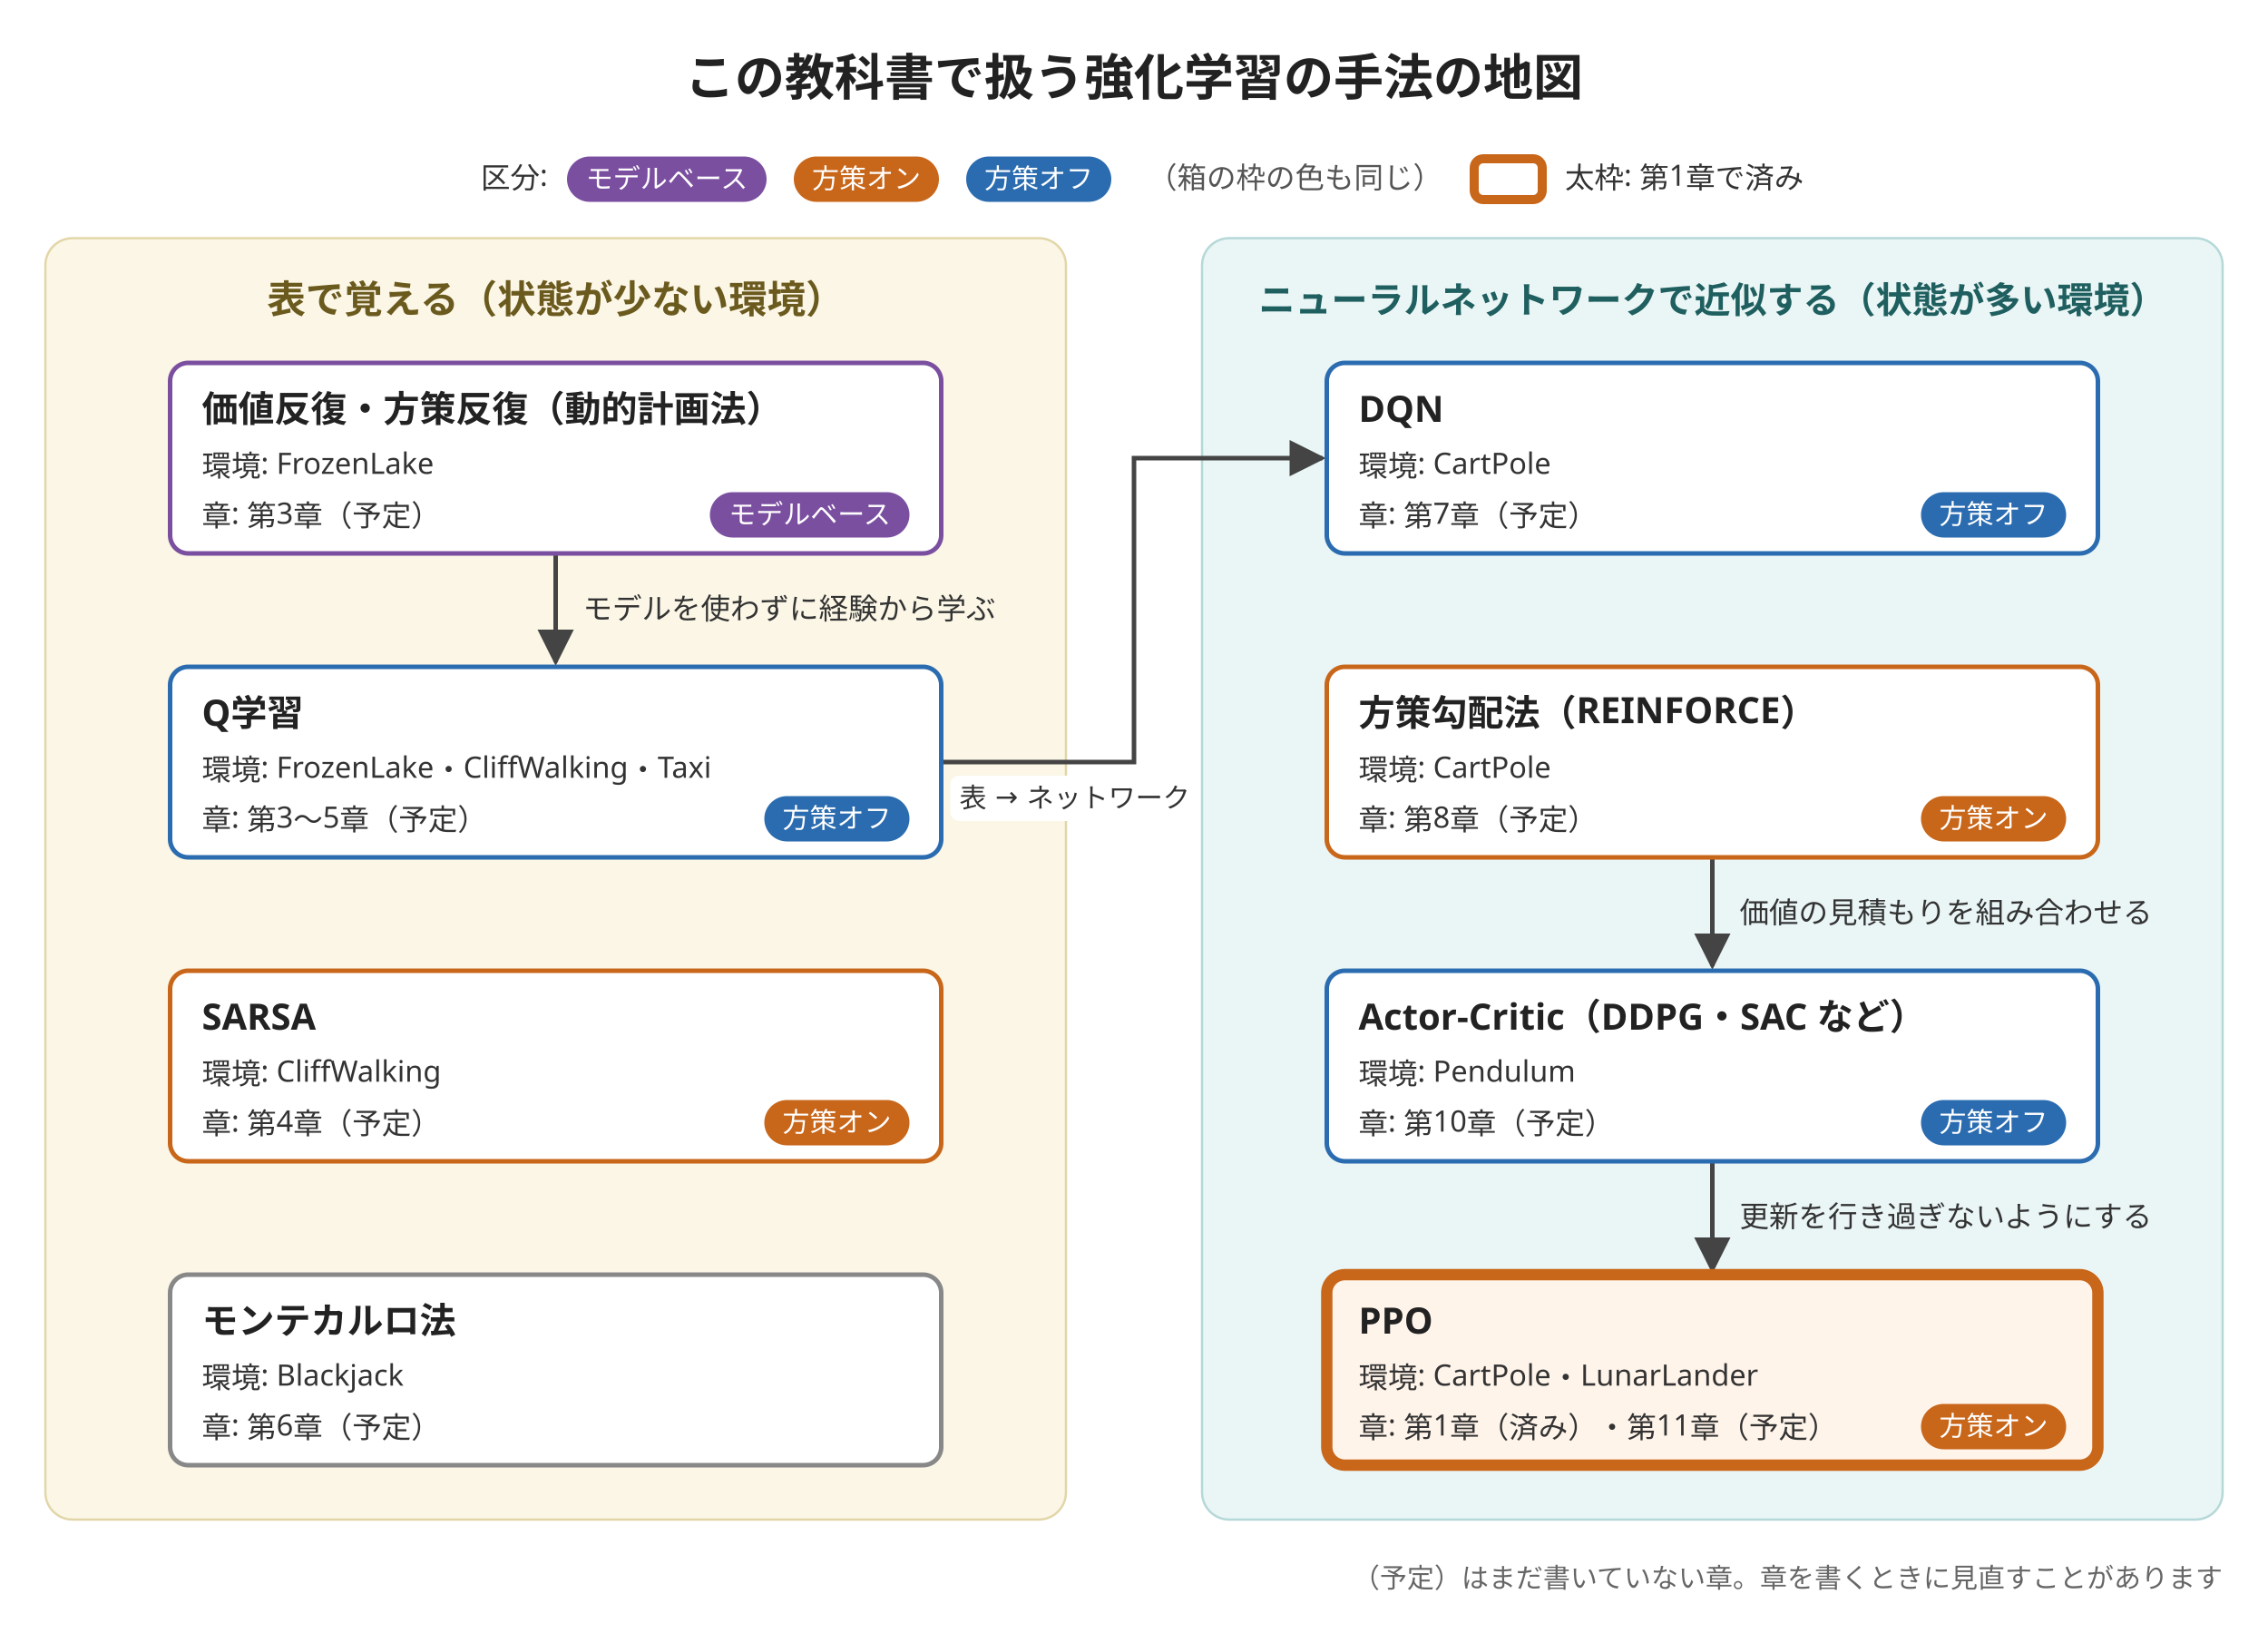
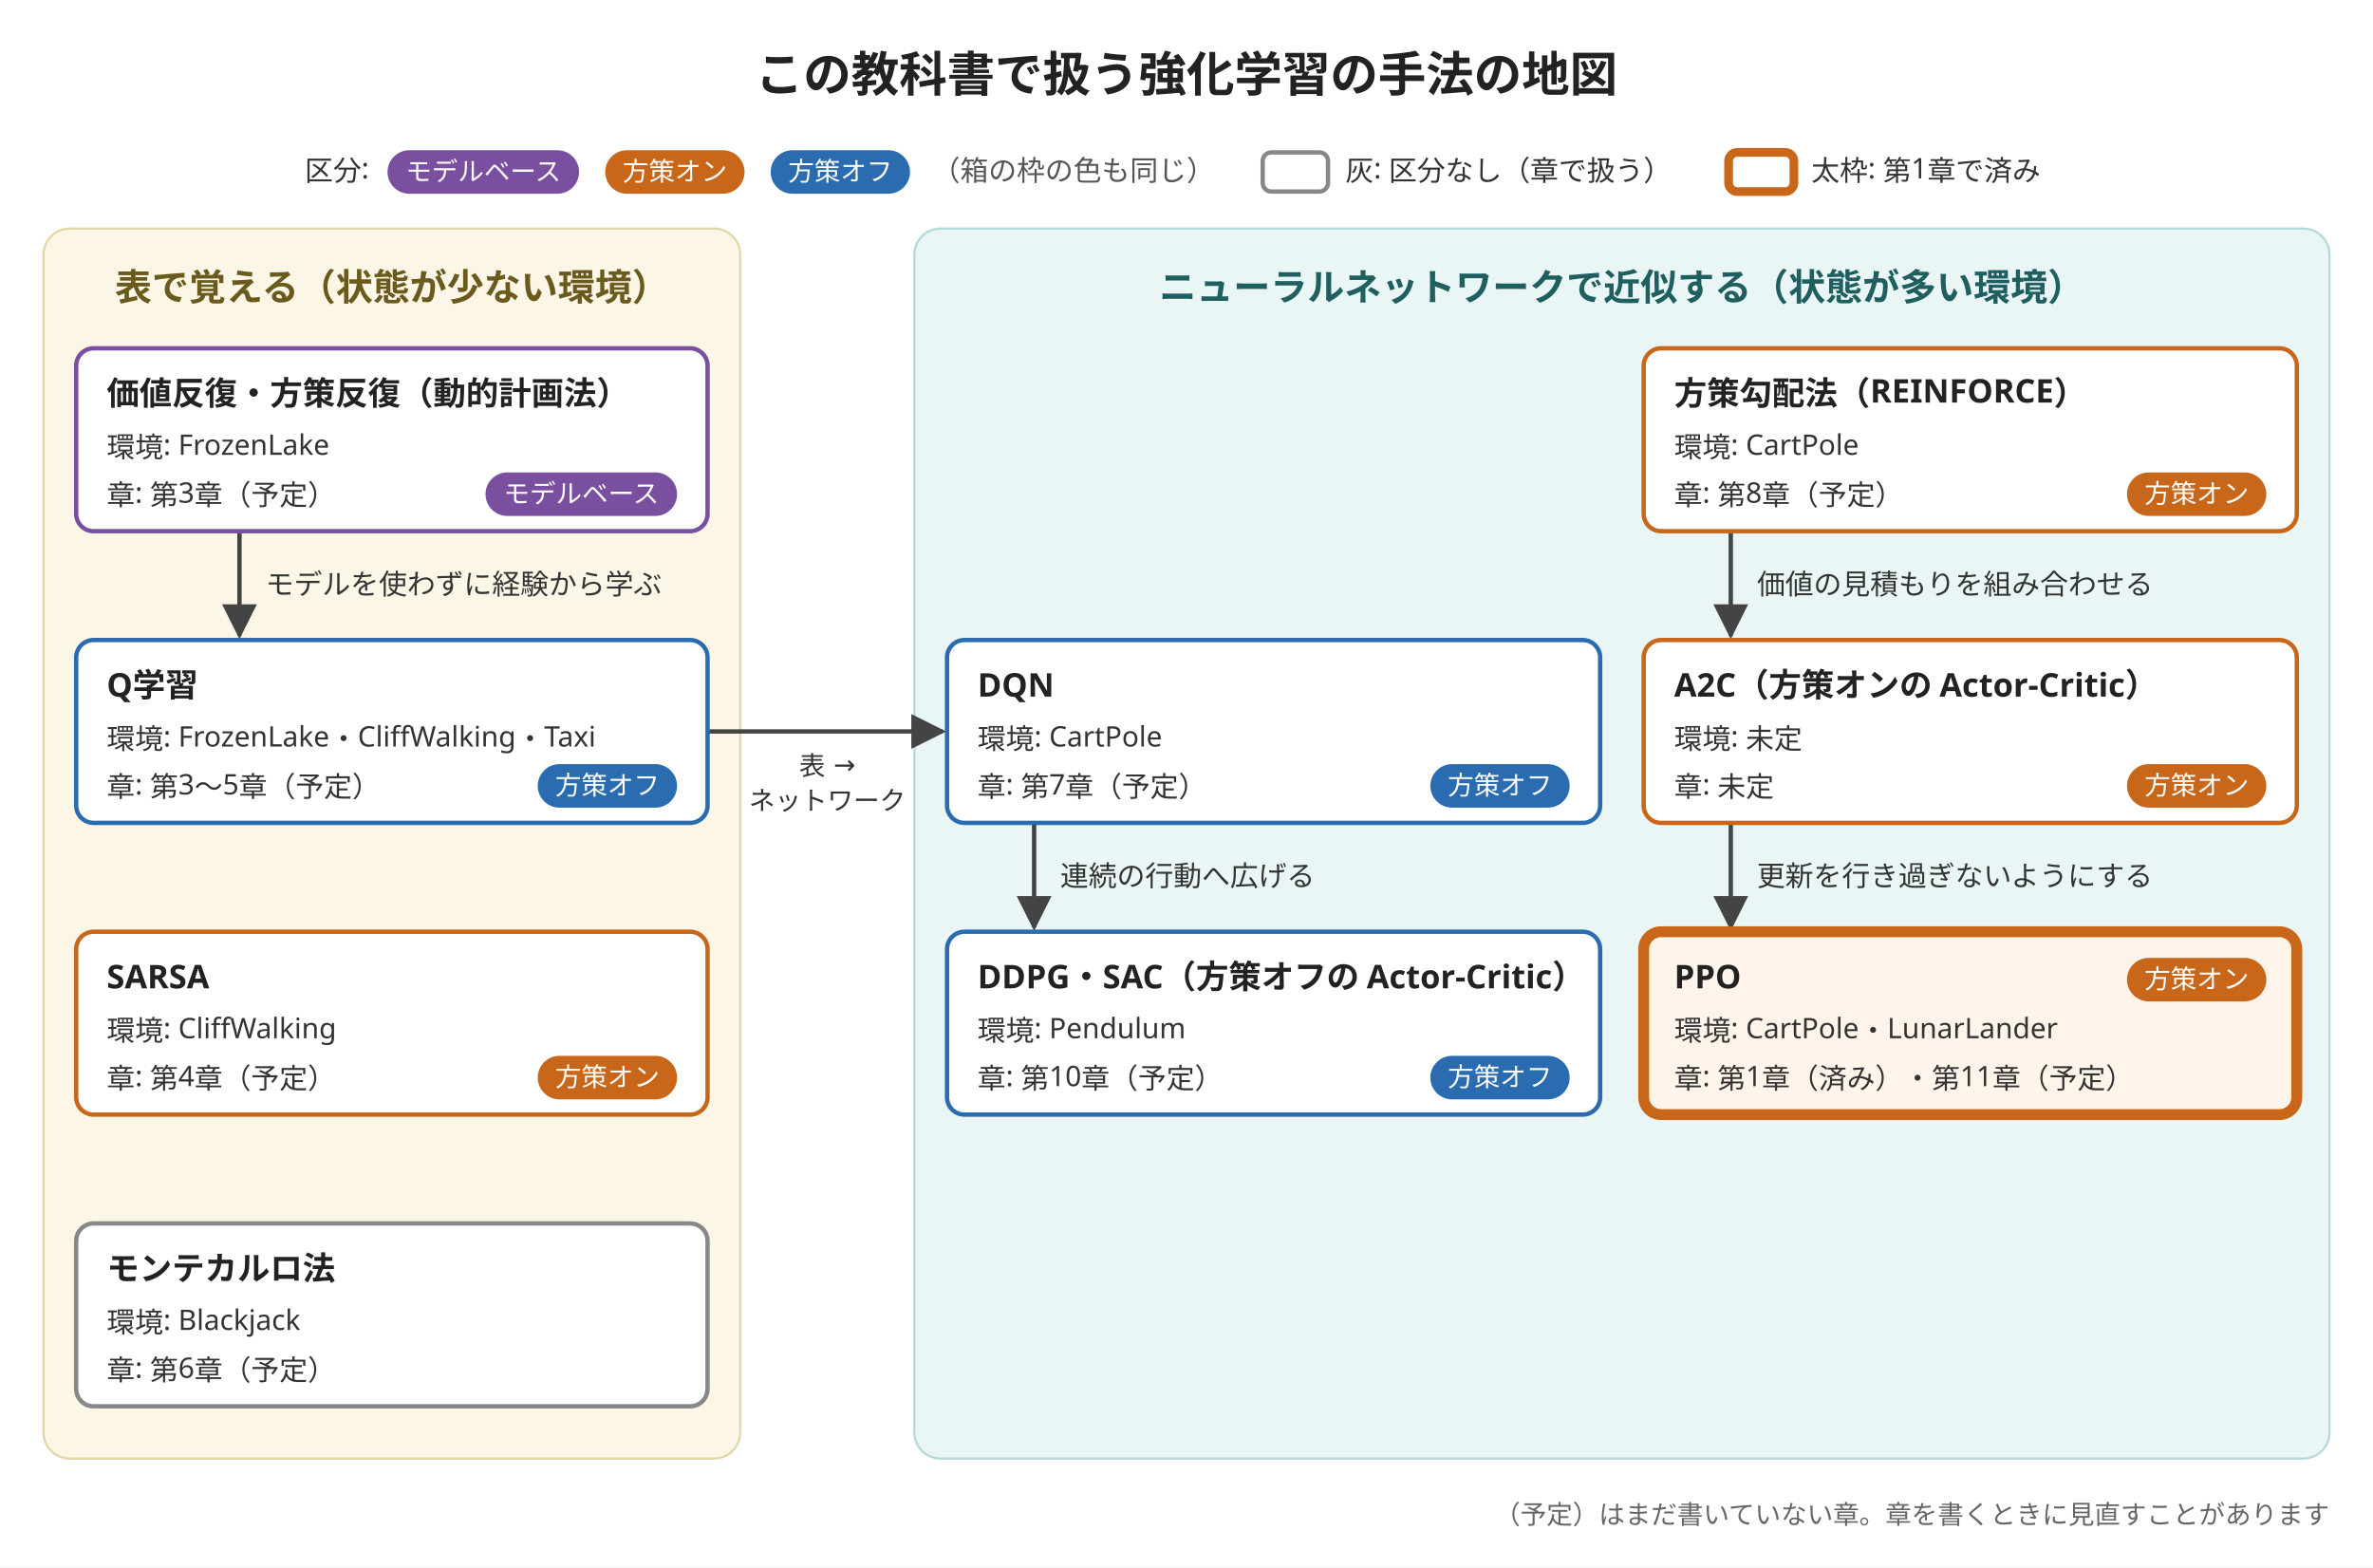
- <svg xmlns="http://www.w3.org/2000/svg" width="1000" height="720" viewBox="0 0 1000 720" font-family="sans-serif">
+ <svg xmlns="http://www.w3.org/2000/svg" width="1090" height="720" viewBox="0 0 1090 720" font-family="sans-serif">
  <defs>
    <marker id="arrow" viewBox="0 0 10 10" refX="9" refY="5" markerWidth="8" markerHeight="8" orient="auto-start-reverse">
      <path d="M0,0 L10,5 L0,10 z" fill="#444" />
    </marker>
  </defs>
-   <rect x="0" y="0" width="1000" height="720" fill="#ffffff" />
-   <text x="500" y="42" font-size="22" font-weight="bold" text-anchor="middle" fill="#222">この教科書で扱う強化学習の手法の地図</text>
-   <g font-size="13" fill="#333" transform="translate(-50,0)">
-     <text x="262" y="83">区分:</text>
-     <rect x="300" y="69" width="88" height="20" rx="10" fill="#7b4fa0" />
-     <text x="344" y="83" font-size="12" fill="#fff" text-anchor="middle">モデルベース</text>
-     <rect x="400" y="69" width="64" height="20" rx="10" fill="#c8661a" />
-     <text x="432" y="83" font-size="12" fill="#fff" text-anchor="middle">方策オン</text>
-     <rect x="476" y="69" width="64" height="20" rx="10" fill="#2b6cb0" />
-     <text x="508" y="83" font-size="12" fill="#fff" text-anchor="middle">方策オフ</text>
-     <text x="556" y="83" fill="#555">（箱の枠の色も同じ）</text>
-     <rect x="700" y="70" width="30" height="18" rx="4" fill="#fff" stroke="#c8661a" stroke-width="4" />
-     <text x="740" y="83">太枠: 第1章で済み</text>
+   <rect x="0" y="0" width="1090" height="720" fill="#ffffff" />
+   <text x="545" y="42" font-size="22" font-weight="bold" text-anchor="middle" fill="#222">この教科書で扱う強化学習の手法の地図</text>
+   <g font-size="13" fill="#333" transform="translate(140,0)">
+     <text x="0" y="83">区分:</text>
+     <rect x="38" y="69" width="88" height="20" rx="10" fill="#7b4fa0" />
+     <text x="82" y="83" font-size="12" fill="#fff" text-anchor="middle">モデルベース</text>
+     <rect x="138" y="69" width="64" height="20" rx="10" fill="#c8661a" />
+     <text x="170" y="83" font-size="12" fill="#fff" text-anchor="middle">方策オン</text>
+     <rect x="214" y="69" width="64" height="20" rx="10" fill="#2b6cb0" />
+     <text x="246" y="83" font-size="12" fill="#fff" text-anchor="middle">方策オフ</text>
+     <text x="288" y="83" fill="#555">（箱の枠の色も同じ）</text>
+     <rect x="440" y="70" width="30" height="18" rx="4" fill="#fff" stroke="#888888" stroke-width="2" />
+     <text x="478" y="83">灰: 区分なし（章で扱う）</text>
+     <rect x="654" y="70" width="30" height="18" rx="4" fill="#fff" stroke="#c8661a" stroke-width="4" />
+     <text x="692" y="83">太枠: 第1章で済み</text>
  </g>
-   <rect x="20" y="105" width="450" height="565" rx="12" fill="#fbf6e6" stroke="#e2d6a8" />
-   <rect x="530" y="105" width="450" height="565" rx="12" fill="#eaf5f5" stroke="#b5d8d8" />
-   <text x="245" y="138" font-size="17" font-weight="bold" text-anchor="middle" fill="#6b5a1e">表で覚える（状態が少ない環境）</text>
-   <text x="755" y="138" font-size="16" font-weight="bold" text-anchor="middle" fill="#1f5f5f">ニューラルネットワークで近似する（状態が多い環境）</text>
+   <rect x="20" y="105" width="320" height="565" rx="12" fill="#fbf6e6" stroke="#e2d6a8" />
+   <rect x="420" y="105" width="650" height="565" rx="12" fill="#eaf5f5" stroke="#b5d8d8" />
+   <text x="180" y="138" font-size="17" font-weight="bold" text-anchor="middle" fill="#6b5a1e">表で覚える（状態が少ない環境）</text>
+   <text x="745" y="138" font-size="17" font-weight="bold" text-anchor="middle" fill="#1f5f5f">ニューラルネットワークで近似する（状態が多い環境）</text>
  <g stroke="#444" stroke-width="2" fill="none" marker-end="url(#arrow)">
-     <line x1="245" y1="244" x2="245" y2="292" />
-     <path d="M415,336 H500 V202 H583" />
-     <line x1="755" y1="378" x2="755" y2="426" />
-     <line x1="755" y1="512" x2="755" y2="560" />
+     <line x1="110" y1="244" x2="110" y2="292" />
+     <line x1="325" y1="336" x2="433" y2="336" />
+     <line x1="475" y1="378" x2="475" y2="426" />
+     <line x1="795" y1="244" x2="795" y2="292" />
+     <line x1="795" y1="378" x2="795" y2="426" />
  </g>
  <g font-size="13" fill="#333">
-     <text x="257" y="273">モデルを使わずに経験から学ぶ</text>
-     <rect x="419" y="342" width="104" height="20" rx="4" fill="#fff" />
-     <text x="423" y="356" font-size="12">表 → ネットワーク</text>
-     <text x="767" y="407">価値の見積もりを組み合わせる</text>
-     <text x="767" y="541">更新を行き過ぎないようにする</text>
+     <text x="122" y="273">モデルを使わずに経験から学ぶ</text>
+     <text x="380" y="356" font-size="12" text-anchor="middle">表 →</text>
+     <text x="380" y="372" font-size="12" text-anchor="middle">ネットワーク</text>
+     <text x="487" y="407">連続の行動へ広げる</text>
+     <text x="807" y="273">価値の見積もりを組み合わせる</text>
+     <text x="807" y="407">更新を行き過ぎないようにする</text>
  </g>
  <g>
-     <rect x="75" y="160" width="340" height="84" rx="8" fill="#fff" stroke="#7b4fa0" stroke-width="2" />
-     <text x="89" y="186" font-size="16" font-weight="bold" fill="#222">価値反復・方策反復（動的計画法）</text>
-     <text x="89" y="210" font-size="13" fill="#333">環境: FrozenLake</text>
-     <text x="89" y="232" font-size="13" fill="#333">章: 第3章（予定）</text>
-     <rect x="313" y="217" width="88" height="20" rx="10" fill="#7b4fa0" />
-     <text x="357" y="231" font-size="12" fill="#fff" text-anchor="middle">モデルベース</text>
+     <rect x="35" y="160" width="290" height="84" rx="8" fill="#fff" stroke="#7b4fa0" stroke-width="2" />
+     <text x="49" y="186" font-size="15" font-weight="bold" fill="#222">価値反復・方策反復（動的計画法）</text>
+     <text x="49" y="210" font-size="13" fill="#333">環境: FrozenLake</text>
+     <text x="49" y="232" font-size="13" fill="#333">章: 第3章（予定）</text>
+     <rect x="223" y="217" width="88" height="20" rx="10" fill="#7b4fa0" />
+     <text x="267" y="231" font-size="12" fill="#fff" text-anchor="middle">モデルベース</text>
  </g>
  <g>
-     <rect x="75" y="294" width="340" height="84" rx="8" fill="#fff" stroke="#2b6cb0" stroke-width="2" />
-     <text x="89" y="320" font-size="16" font-weight="bold" fill="#222">Q学習</text>
-     <text x="89" y="344" font-size="13" fill="#333">環境: FrozenLake・CliffWalking・Taxi</text>
-     <text x="89" y="366" font-size="13" fill="#333">章: 第3〜5章（予定）</text>
-     <rect x="337" y="351" width="64" height="20" rx="10" fill="#2b6cb0" />
-     <text x="369" y="365" font-size="12" fill="#fff" text-anchor="middle">方策オフ</text>
+     <rect x="35" y="294" width="290" height="84" rx="8" fill="#fff" stroke="#2b6cb0" stroke-width="2" />
+     <text x="49" y="320" font-size="15" font-weight="bold" fill="#222">Q学習</text>
+     <text x="49" y="344" font-size="13" fill="#333">環境: FrozenLake・CliffWalking・Taxi</text>
+     <text x="49" y="366" font-size="13" fill="#333">章: 第3〜5章（予定）</text>
+     <rect x="247" y="351" width="64" height="20" rx="10" fill="#2b6cb0" />
+     <text x="279" y="365" font-size="12" fill="#fff" text-anchor="middle">方策オフ</text>
  </g>
  <g>
-     <rect x="75" y="428" width="340" height="84" rx="8" fill="#fff" stroke="#c8661a" stroke-width="2" />
-     <text x="89" y="454" font-size="16" font-weight="bold" fill="#222">SARSA</text>
-     <text x="89" y="478" font-size="13" fill="#333">環境: CliffWalking</text>
-     <text x="89" y="500" font-size="13" fill="#333">章: 第4章（予定）</text>
-     <rect x="337" y="485" width="64" height="20" rx="10" fill="#c8661a" />
-     <text x="369" y="499" font-size="12" fill="#fff" text-anchor="middle">方策オン</text>
+     <rect x="35" y="428" width="290" height="84" rx="8" fill="#fff" stroke="#c8661a" stroke-width="2" />
+     <text x="49" y="454" font-size="15" font-weight="bold" fill="#222">SARSA</text>
+     <text x="49" y="478" font-size="13" fill="#333">環境: CliffWalking</text>
+     <text x="49" y="500" font-size="13" fill="#333">章: 第4章（予定）</text>
+     <rect x="247" y="485" width="64" height="20" rx="10" fill="#c8661a" />
+     <text x="279" y="499" font-size="12" fill="#fff" text-anchor="middle">方策オン</text>
  </g>
  <g>
-     <rect x="75" y="562" width="340" height="84" rx="8" fill="#fff" stroke="#888888" stroke-width="2" />
-     <text x="89" y="588" font-size="16" font-weight="bold" fill="#222">モンテカルロ法</text>
-     <text x="89" y="612" font-size="13" fill="#333">環境: Blackjack</text>
-     <text x="89" y="634" font-size="13" fill="#333">章: 第6章（予定）</text>
+     <rect x="35" y="562" width="290" height="84" rx="8" fill="#fff" stroke="#888888" stroke-width="2" />
+     <text x="49" y="588" font-size="15" font-weight="bold" fill="#222">モンテカルロ法</text>
+     <text x="49" y="612" font-size="13" fill="#333">環境: Blackjack</text>
+     <text x="49" y="634" font-size="13" fill="#333">章: 第6章（予定）</text>
  </g>
  <g>
-     <rect x="585" y="160" width="340" height="84" rx="8" fill="#fff" stroke="#2b6cb0" stroke-width="2" />
-     <text x="599" y="186" font-size="16" font-weight="bold" fill="#222">DQN</text>
-     <text x="599" y="210" font-size="13" fill="#333">環境: CartPole</text>
-     <text x="599" y="232" font-size="13" fill="#333">章: 第7章（予定）</text>
-     <rect x="847" y="217" width="64" height="20" rx="10" fill="#2b6cb0" />
-     <text x="879" y="231" font-size="12" fill="#fff" text-anchor="middle">方策オフ</text>
+     <rect x="435" y="294" width="300" height="84" rx="8" fill="#fff" stroke="#2b6cb0" stroke-width="2" />
+     <text x="449" y="320" font-size="15" font-weight="bold" fill="#222">DQN</text>
+     <text x="449" y="344" font-size="13" fill="#333">環境: CartPole</text>
+     <text x="449" y="366" font-size="13" fill="#333">章: 第7章（予定）</text>
+     <rect x="657" y="351" width="64" height="20" rx="10" fill="#2b6cb0" />
+     <text x="689" y="365" font-size="12" fill="#fff" text-anchor="middle">方策オフ</text>
  </g>
  <g>
-     <rect x="585" y="294" width="340" height="84" rx="8" fill="#fff" stroke="#c8661a" stroke-width="2" />
-     <text x="599" y="320" font-size="16" font-weight="bold" fill="#222">方策勾配法（REINFORCE）</text>
-     <text x="599" y="344" font-size="13" fill="#333">環境: CartPole</text>
-     <text x="599" y="366" font-size="13" fill="#333">章: 第8章（予定）</text>
-     <rect x="847" y="351" width="64" height="20" rx="10" fill="#c8661a" />
-     <text x="879" y="365" font-size="12" fill="#fff" text-anchor="middle">方策オン</text>
+     <rect x="435" y="428" width="300" height="84" rx="8" fill="#fff" stroke="#2b6cb0" stroke-width="2" />
+     <text x="449" y="454" font-size="15" font-weight="bold" fill="#222">DDPG・SAC（方策オフの Actor-Critic）</text>
+     <text x="449" y="478" font-size="13" fill="#333">環境: Pendulum</text>
+     <text x="449" y="500" font-size="13" fill="#333">章: 第10章（予定）</text>
+     <rect x="657" y="485" width="64" height="20" rx="10" fill="#2b6cb0" />
+     <text x="689" y="499" font-size="12" fill="#fff" text-anchor="middle">方策オフ</text>
  </g>
  <g>
-     <rect x="585" y="428" width="340" height="84" rx="8" fill="#fff" stroke="#2b6cb0" stroke-width="2" />
-     <text x="599" y="454" font-size="16" font-weight="bold" fill="#222">Actor-Critic（DDPG・SAC など）</text>
-     <text x="599" y="478" font-size="13" fill="#333">環境: Pendulum</text>
-     <text x="599" y="500" font-size="13" fill="#333">章: 第10章（予定）</text>
-     <rect x="847" y="485" width="64" height="20" rx="10" fill="#2b6cb0" />
-     <text x="879" y="499" font-size="12" fill="#fff" text-anchor="middle">方策オフ</text>
+     <rect x="755" y="160" width="300" height="84" rx="8" fill="#fff" stroke="#c8661a" stroke-width="2" />
+     <text x="769" y="186" font-size="15" font-weight="bold" fill="#222">方策勾配法（REINFORCE）</text>
+     <text x="769" y="210" font-size="13" fill="#333">環境: CartPole</text>
+     <text x="769" y="232" font-size="13" fill="#333">章: 第8章（予定）</text>
+     <rect x="977" y="217" width="64" height="20" rx="10" fill="#c8661a" />
+     <text x="1009" y="231" font-size="12" fill="#fff" text-anchor="middle">方策オン</text>
  </g>
  <g>
-     <rect x="585" y="562" width="340" height="84" rx="8" fill="#fff4ea" stroke="#c8661a" stroke-width="5" />
-     <text x="599" y="588" font-size="16" font-weight="bold" fill="#222">PPO</text>
-     <text x="599" y="612" font-size="13" fill="#333">環境: CartPole・LunarLander</text>
-     <text x="599" y="634" font-size="13" fill="#333">章: 第1章（済み）・第11章（予定）</text>
-     <rect x="847" y="619" width="64" height="20" rx="10" fill="#c8661a" />
-     <text x="879" y="633" font-size="12" fill="#fff" text-anchor="middle">方策オン</text>
+     <rect x="755" y="294" width="300" height="84" rx="8" fill="#fff" stroke="#c8661a" stroke-width="2" />
+     <text x="769" y="320" font-size="15" font-weight="bold" fill="#222">A2C（方策オンの Actor-Critic）</text>
+     <text x="769" y="344" font-size="13" fill="#333">環境: 未定</text>
+     <text x="769" y="366" font-size="13" fill="#333">章: 未定</text>
+     <rect x="977" y="351" width="64" height="20" rx="10" fill="#c8661a" />
+     <text x="1009" y="365" font-size="12" fill="#fff" text-anchor="middle">方策オン</text>
  </g>
-   <text x="980" y="700" font-size="12" text-anchor="end" fill="#666">（予定）はまだ書いていない章。章を書くときに見直すことがあります</text>
+   <g>
+     <rect x="755" y="428" width="300" height="84" rx="8" fill="#fff4ea" stroke="#c8661a" stroke-width="5" />
+     <text x="769" y="454" font-size="15" font-weight="bold" fill="#222">PPO</text>
+     <text x="769" y="478" font-size="13" fill="#333">環境: CartPole・LunarLander</text>
+     <text x="769" y="500" font-size="13" fill="#333">章: 第1章（済み）・第11章（予定）</text>
+     <rect x="977" y="440" width="64" height="20" rx="10" fill="#c8661a" />
+     <text x="1009" y="454" font-size="12" fill="#fff" text-anchor="middle">方策オン</text>
+   </g>
+   <text x="1070" y="700" font-size="12" text-anchor="end" fill="#666">（予定）はまだ書いていない章。章を書くときに見直すことがあります</text>
</svg>
